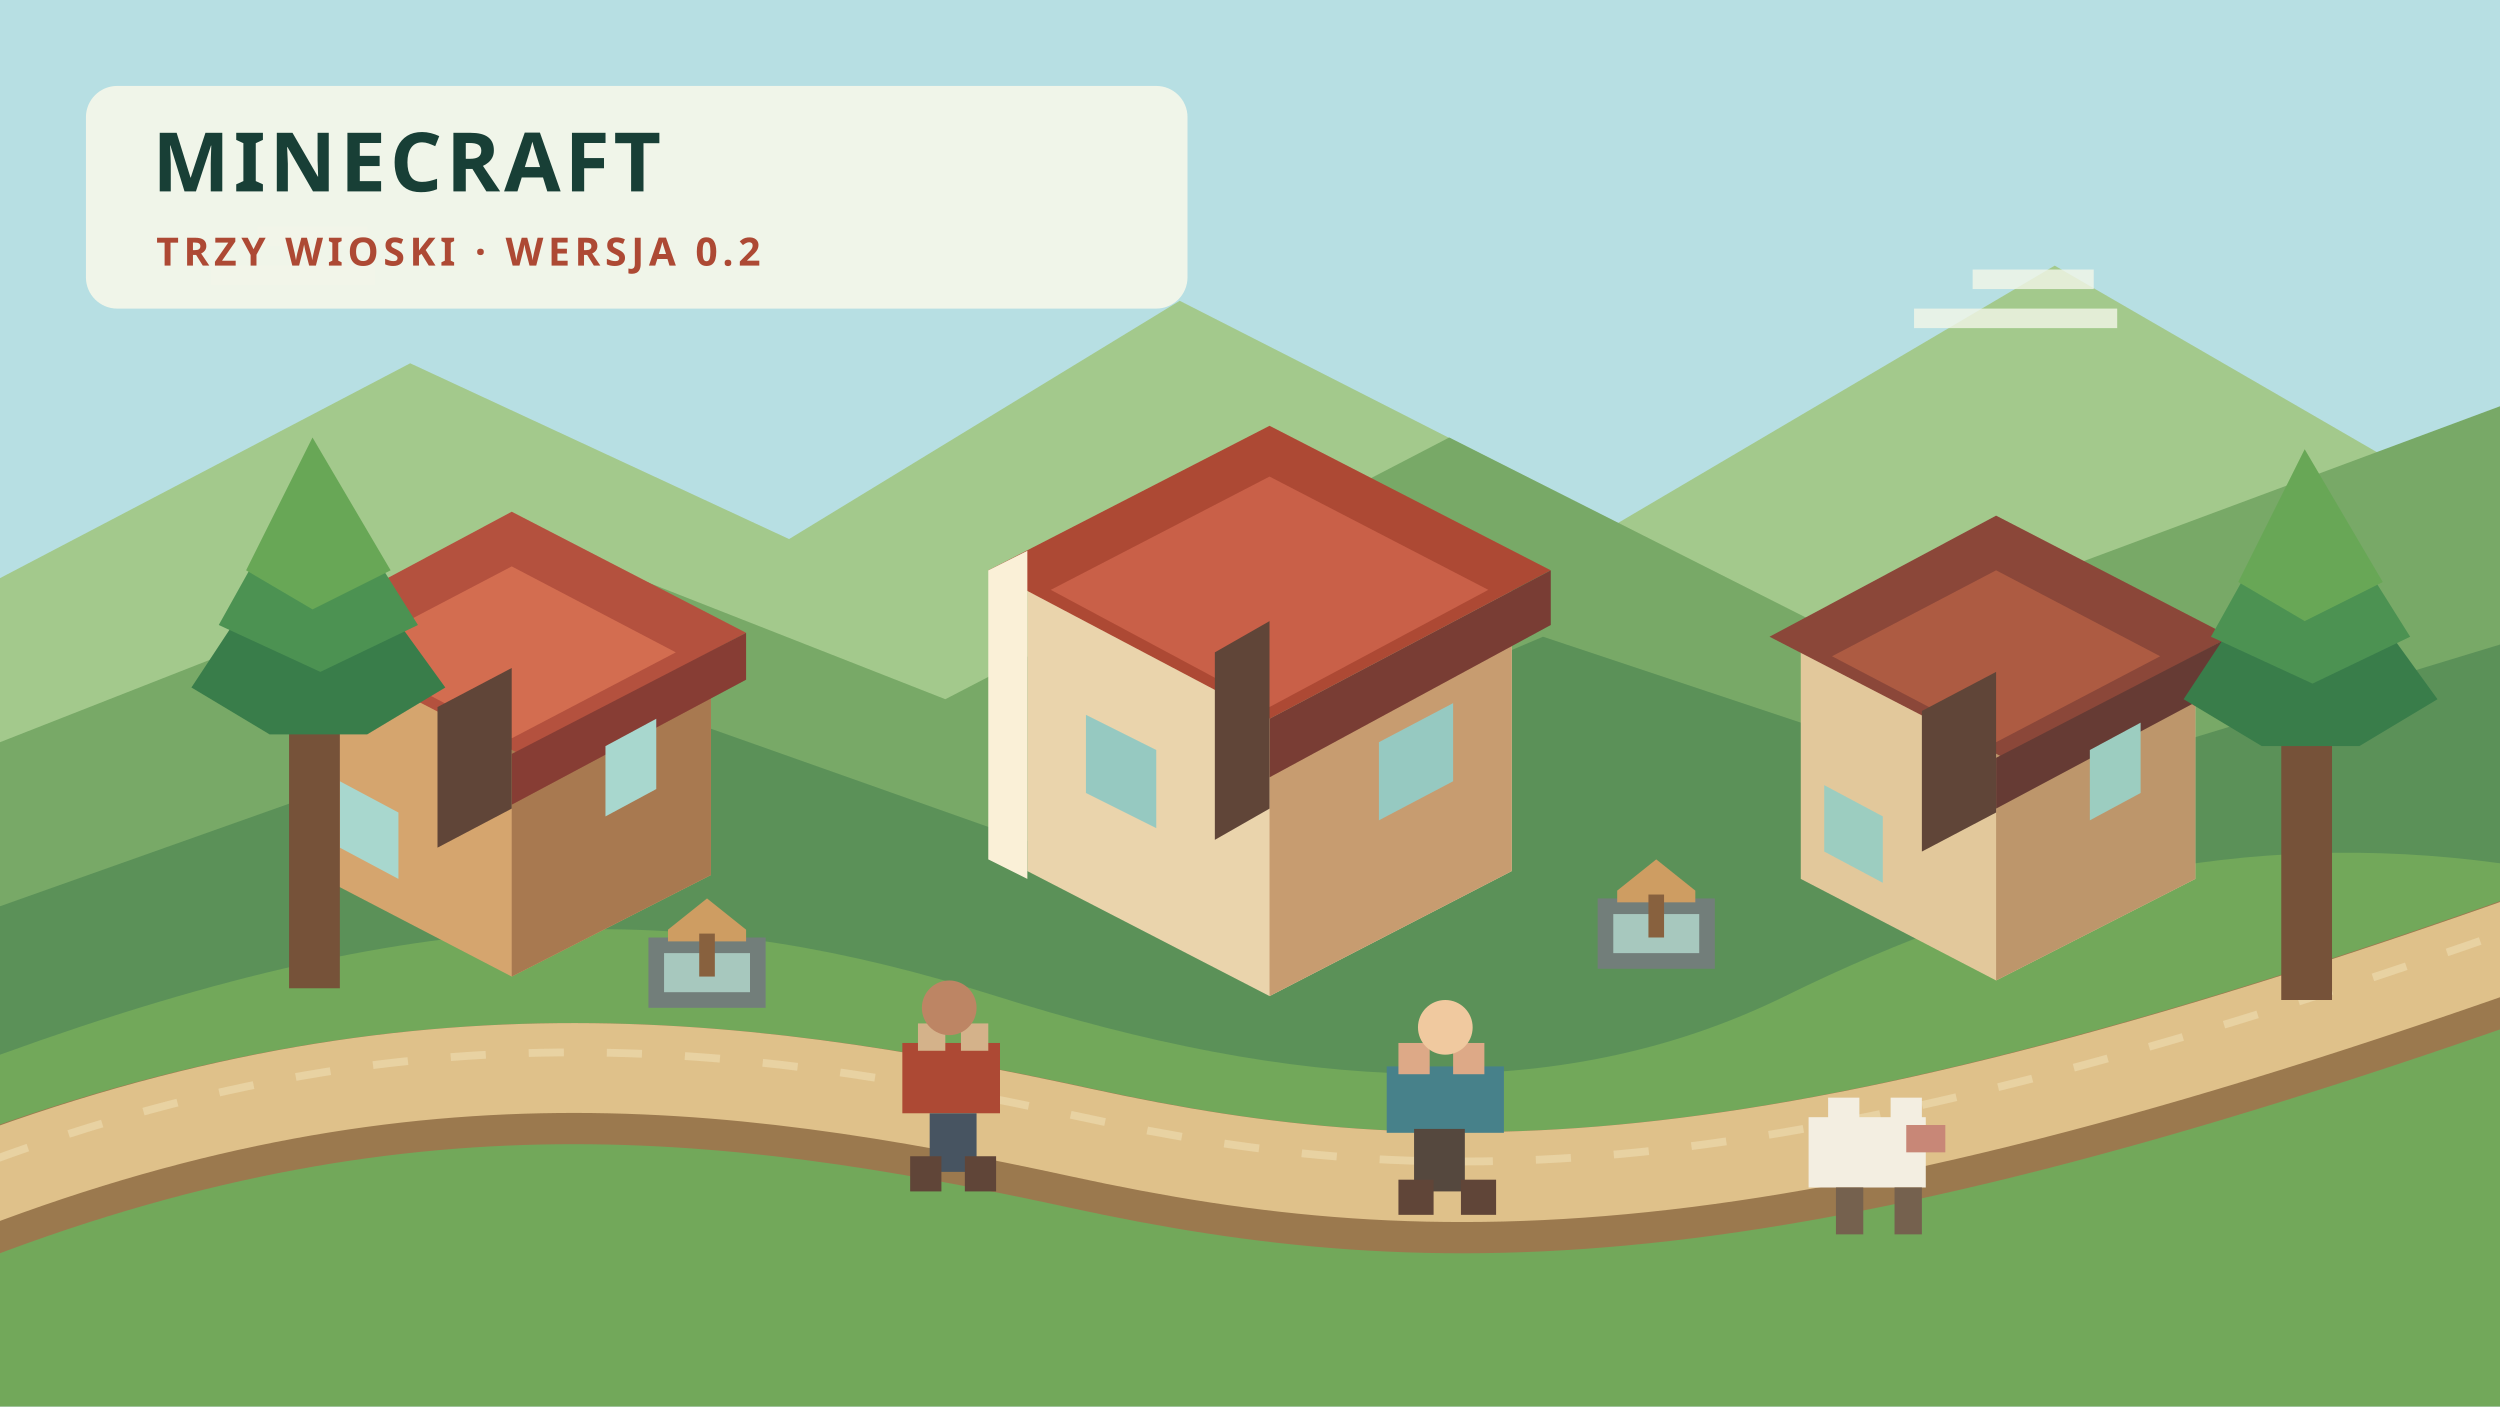
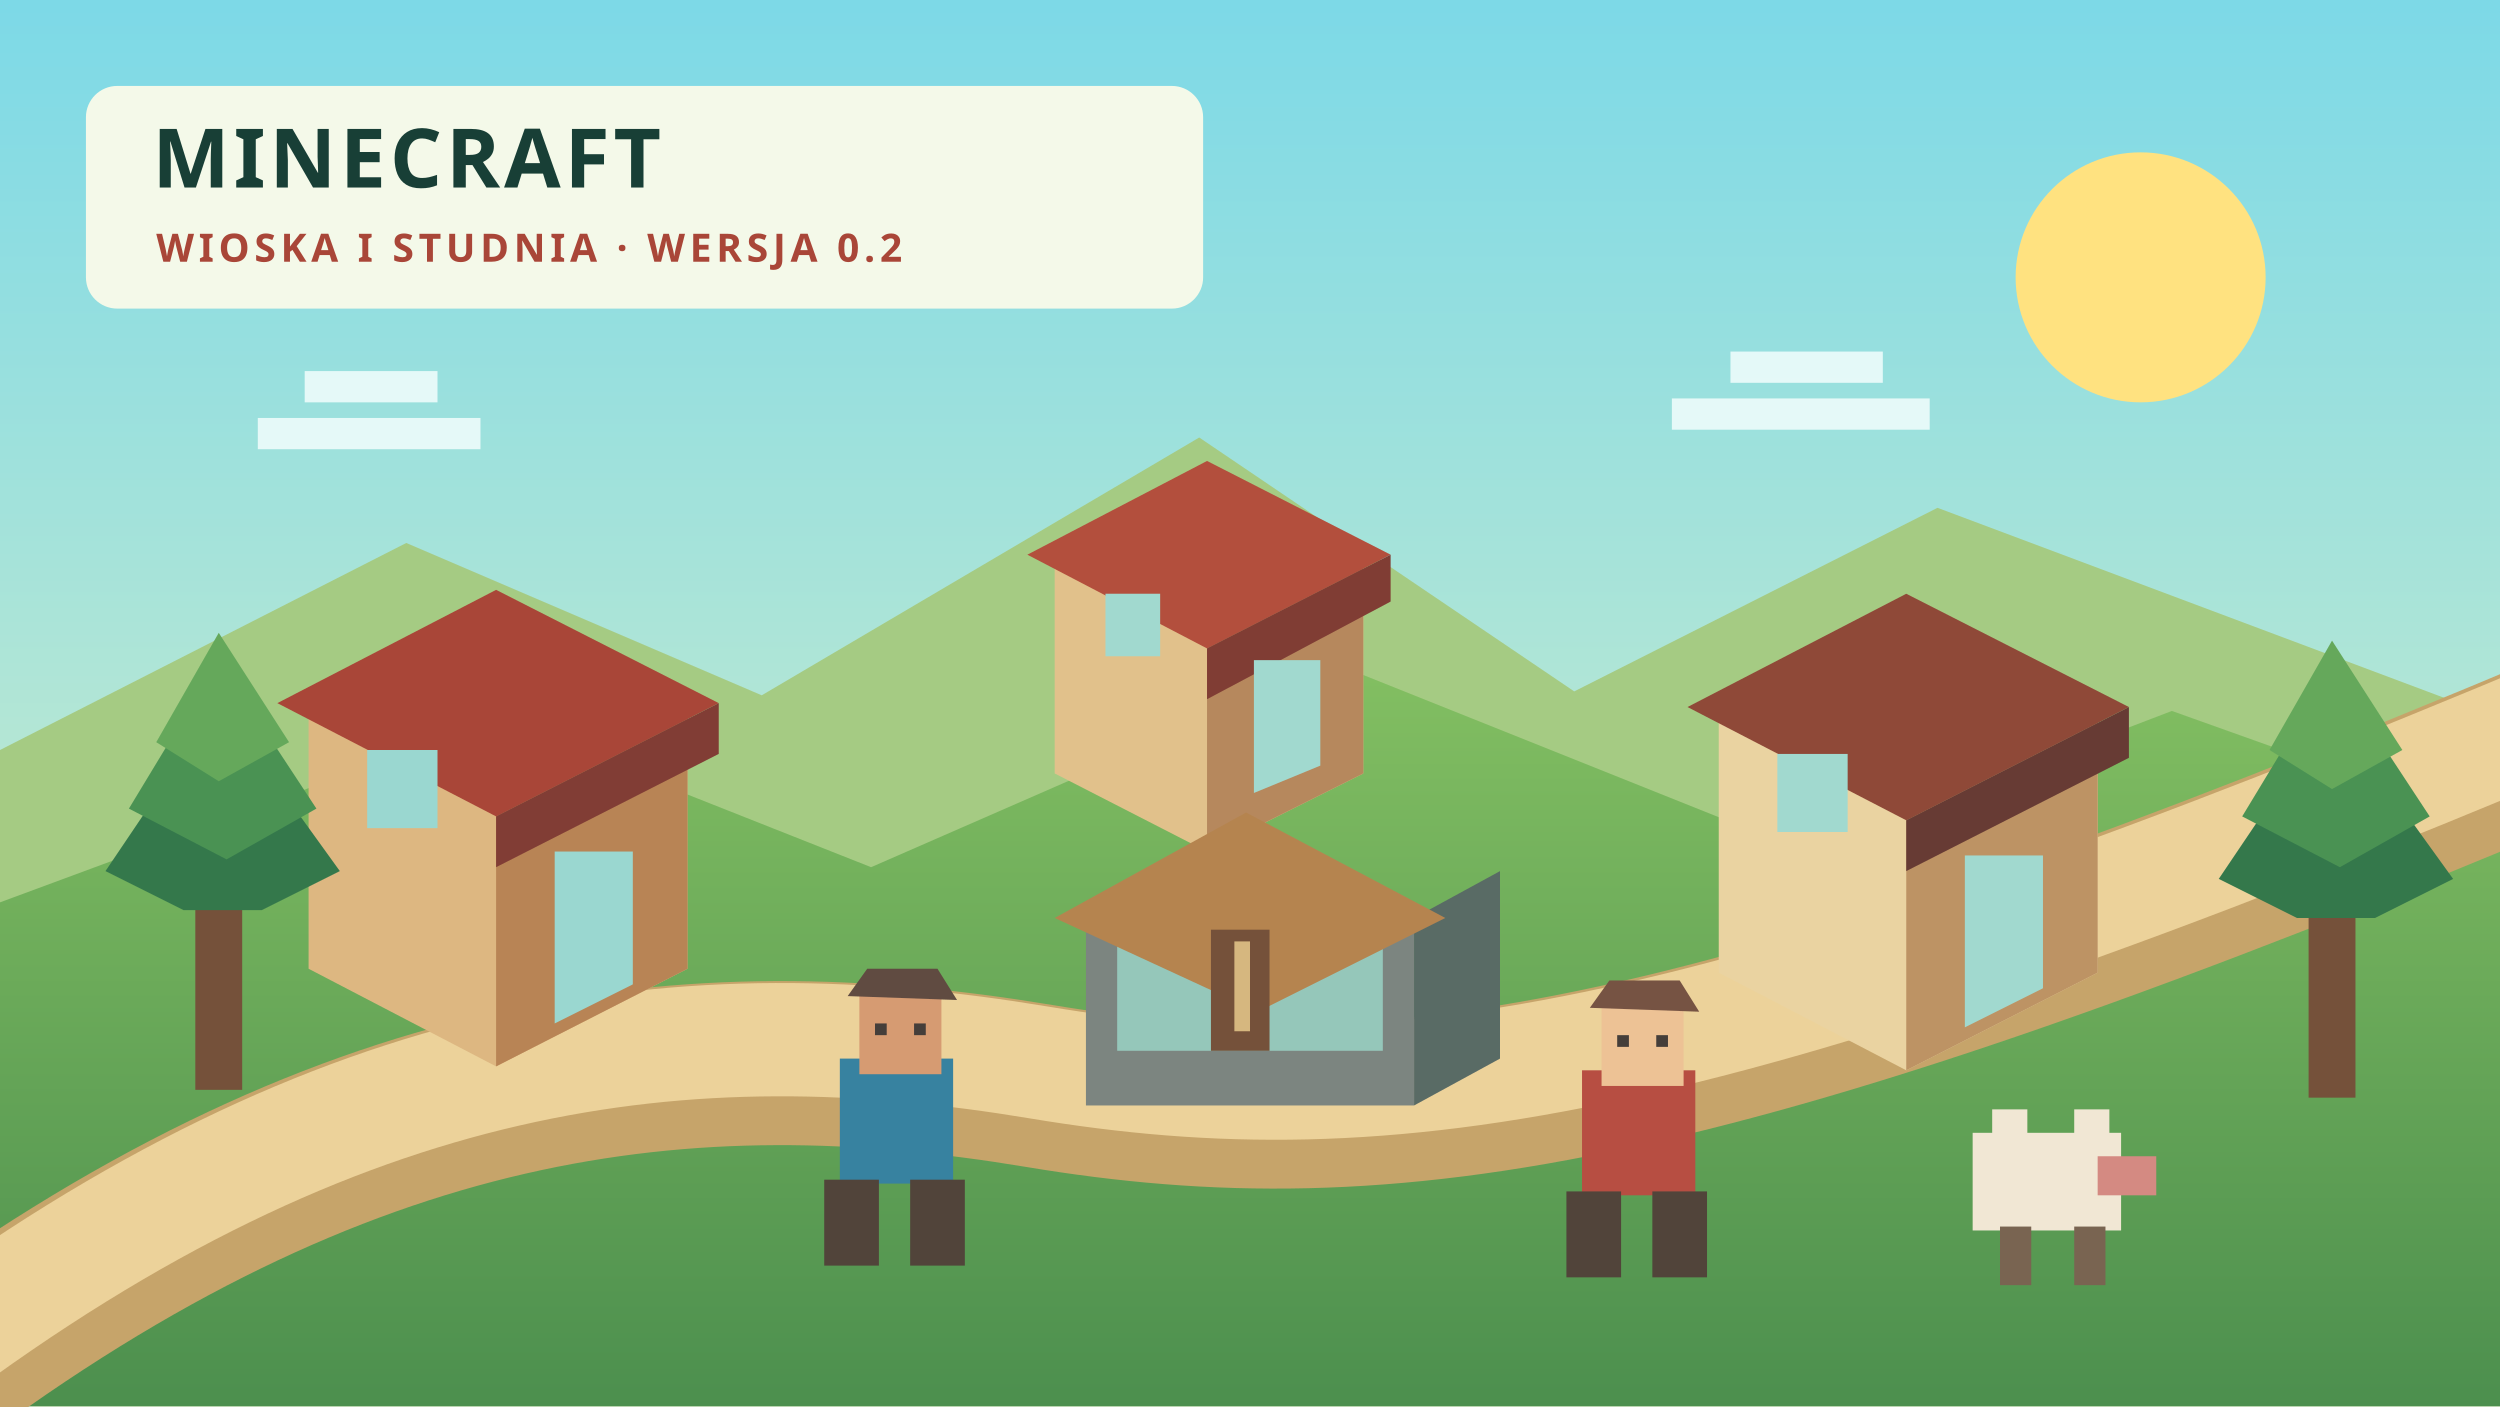
<svg xmlns="http://www.w3.org/2000/svg" width="640" height="360" viewBox="0 0 640 360">
-   <rect width="640" height="360" fill="#b7dfe3" />
-   <path d="M0 148 105 93l97 45 100-61 112 57 112-66 114 66v166H0Z" fill="#a3c98c" />
-   <path d="M0 190 135 137l107 42 129-67 105 53 164-61v256H0Z" fill="#78a967" />
-   <path d="M0 232 155 177l113 40 127-54 120 40 125-38v195H0Z" fill="#5b9158" />
-   <path d="M0 270c113-41 179-39 255-15s143 29 202 0 117-43 183-34v139H0Z" fill="#72a85a" />
-   <g fill="#f3f6e9" opacity=".8">
-     <path d="M54 68h42v5H54zm12-10h28v5H66z" />
-     <path d="M490 79h52v5h-52zm15-10h31v5h-31z" />
+   <defs>
+     <linearGradient id="day-sky" x2="0" y2="1">
+       <stop stop-color="#7dd9e7" />
+       <stop offset="1" stop-color="#e4f2c5" />
+     </linearGradient>
+     <linearGradient id="field" x2="0" y2="1">
+       <stop stop-color="#83bf62" />
+       <stop offset="1" stop-color="#4c8f4e" />
+     </linearGradient>
+   </defs>
+   <rect width="640" height="360" fill="url(#day-sky)" />
+   <circle cx="548" cy="71" r="32" fill="#ffe280" />
+   <g fill="#f8ffff" opacity=".8">
+     <path d="M66 107h57v8H66zm12-12h34v8H78zm350 7h66v8h-66zm15-12h39v8h-39z" />
  </g>
-   <path d="M-20 312c118-48 205-38 297-18s178 20 383-54" fill="none" stroke="#9b794e" stroke-width="31" />
-   <path d="M-20 308c118-48 205-38 297-18s178 20 383-54" fill="none" stroke="#dfc18a" stroke-width="23" />
-   <path d="M-20 304c118-48 205-38 297-18s178 20 383-54" fill="none" stroke="#ead6a8" stroke-width="2" stroke-dasharray="9 11" opacity=".8" />
-   <g transform="translate(81 119)">
-     <path d="m0 43 50-26 51 26v62l-51 26L0 105Z" fill="#d5a56e" />
-     <path d="m50 69 51-26v62l-51 26Z" fill="#a87950" />
-     <path d="m-8 43 58-31 60 31-58 31Z" fill="#b4513e" />
-     <path d="m50 74 60-31v12L50 87Z" fill="#873d34" />
-     <path d="m8 48 42-22 42 22-42 22Z" fill="#d36d50" />
-     <path d="m31 62 19-10v36l-19 10Z" fill="#604538" />
-     <path d="m6 81 15 8v17L6 98zm68-9 13-7v18l-13 7Z" fill="#a8d7ce" />
+   <path d="m0 192 104-53 91 39 112-66 96 65 93-47 144 54v176H0Z" fill="#a5cb83" />
+   <path d="m0 231 127-47 96 38 119-52 120 48 94-36 84 30v148H0Z" fill="url(#field)" />
+   <path d="M-20 354c108-81 196-91 286-76s173 2 394-91" fill="none" stroke="#c6a46a" stroke-width="42" />
+   <path d="M-20 348c108-81 196-91 286-76s173 2 394-91" fill="none" stroke="#ecd29a" stroke-width="29" />
+   <g transform="translate(79 138)">
+     <path d="M0 42 48 18l49 24v68l-49 25L0 110Z" fill="#ddb781" />
+     <path d="m48 67 49-25v68l-49 25Z" fill="#b88455" />
+     <path d="m-8 42 56-29 57 29-57 29Z" fill="#a94638" />
+     <path d="m48 71 57-29v13L48 84Z" fill="#813d35" />
+     <path d="M15 54h18v20H15zm48 26h20v34l-20 10Z" fill="#9ad7d0" />
  </g>
-   <g transform="translate(263 94)">
-     <path d="m0 52 62-32 62 32v77l-62 32L0 129Z" fill="#ead4ac" />
-     <path d="m62 84 62-32v77l-62 32Z" fill="#c79c70" />
-     <path d="m-10 52 72-37 72 37-72 38Z" fill="#ad4934" />
-     <path d="m62 90 72-38v14L62 105Z" fill="#793d34" />
-     <path d="m6 57 56-29 56 29-56 30Z" fill="#c96048" />
-     <path d="m48 73 14-8v48l-14 8Z" fill="#604538" />
-     <path d="m15 89 18 9v20l-18-9zm75 7 19-10v20l-19 10Z" fill="#96c9c1" />
-     <path d="m-10 52 10-5v84l-10-5Z" fill="#faf0d7" />
+   <g transform="translate(440 139)">
+     <path d="M0 42 48 18l49 24v68l-49 25L0 110Z" fill="#ead3a1" />
+     <path d="m48 67 49-25v68l-49 25Z" fill="#bd9364" />
+     <path d="m-8 42 56-29 57 29-57 29Z" fill="#8f4938" />
+     <path d="m48 71 57-29v13L48 84Z" fill="#673b34" />
+     <path d="M15 54h18v20H15zm48 26h20v34l-20 10Z" fill="#a1d9cf" />
  </g>
-   <g transform="translate(461 120)">
-     <path d="m0 43 50-26 51 26v62l-51 26L0 105Z" fill="#e2c89b" />
-     <path d="m50 69 51-26v62l-51 26Z" fill="#bd966b" />
-     <path d="m-8 43 58-31 60 31-58 31Z" fill="#8b4739" />
-     <path d="m50 74 60-31v12L50 87Z" fill="#663b34" />
-     <path d="m8 48 42-22 42 22-42 22Z" fill="#ad5b42" />
-     <path d="m31 62 19-10v36l-19 10Z" fill="#604538" />
-     <path d="m6 81 15 8v17L6 98zm68-9 13-7v18l-13 7Z" fill="#9ccdc0" />
+   <g transform="translate(270 104)">
+     <path d="M0 38 39 18l40 20v56l-40 20L0 94Z" fill="#e1c18b" />
+     <path d="m39 58 40-20v56l-40 20Z" fill="#b6885d" />
+     <path d="m-7 38 46-24 47 24-47 24Z" fill="#b34f3d" />
+     <path d="m39 62 47-24v12L39 75Z" fill="#803d34" />
+     <path d="M13 48h14v16H13zm38 17h17v27L51 99Z" fill="#a1d9cf" />
  </g>
-   <g transform="translate(51 98)">
-     <path d="M23 77h13v78H23z" fill="#765239" />
-     <path d="m-2 78 31-47 34 47-20 12H18Z" fill="#397d4a" />
-     <path d="m5 62 24-43 27 43-25 12Z" fill="#4c9252" />
-     <path d="m12 48 17-34 20 34-20 10Z" fill="#68a756" />
+   <g transform="translate(31 153)">
+     <path d="M19 67h12v59H19z" fill="#75513a" />
+     <path d="m-4 70 29-43 31 43-20 10H16z" fill="#34784b" />
+     <path d="m2 54 23-38 25 38-23 13Z" fill="#4a9253" />
+     <path d="m9 37 16-28 18 28-18 10Z" fill="#65a85b" />
  </g>
-   <g transform="translate(561 101)">
-     <path d="M23 77h13v78H23z" fill="#765239" />
-     <path d="m-2 78 31-47 34 47-20 12H18Z" fill="#397d4a" />
-     <path d="m5 62 24-43 27 43-25 12Z" fill="#4c9252" />
-     <path d="m12 48 17-34 20 34-20 10Z" fill="#68a756" />
+   <g transform="translate(572 155)">
+     <path d="M19 67h12v59H19z" fill="#75513a" />
+     <path d="m-4 70 29-43 31 43-20 10H16z" fill="#34784b" />
+     <path d="m2 54 23-38 25 38-23 13Z" fill="#4a9253" />
+     <path d="m9 37 16-28 18 28-18 10Z" fill="#65a85b" />
  </g>
-   <g transform="translate(166 228)">
-     <path d="M0 12h30v18H0z" fill="#727e7a" />
-     <path d="M4 16h22v10H4z" fill="#a7c8be" />
-     <path d="M5 10 15 2l10 8v3H5z" fill="#ce9d62" />
-     <path d="M13 11h4v11h-4z" fill="#88613e" />
+   <g transform="translate(278 201)">
+     <path d="M0 34h84v48H0Z" fill="#7c8580" />
+     <path d="m84 34 22-12v48L84 82Z" fill="#596b65" />
+     <path d="M8 41h68v27H8Z" fill="#95c7ba" />
+     <path d="m-8 34 49-27 51 27-48 24Z" fill="#b5844f" />
+     <path d="M32 37h15v31H32z" fill="#75513a" />
+     <path d="M38 40h4v23h-4z" fill="#d6b77f" />
  </g>
-   <g transform="translate(409 218)">
-     <path d="M0 12h30v18H0z" fill="#727e7a" />
-     <path d="M4 16h22v10H4z" fill="#a7c8be" />
-     <path d="M5 10 15 2l10 8v3H5z" fill="#ce9d62" />
-     <path d="M13 11h4v11h-4z" fill="#88613e" />
+   <g transform="translate(207 251)">
+     <path d="M8 20h29v32H8z" fill="#3782a0" />
+     <path d="M13 1h21v23H13z" fill="#d69b72" />
+     <path d="M10 4 15-3h18l5 8Z" fill="#604b41" />
+     <path d="M4 51h14v22H4zm22 0h14v22H26z" fill="#51443a" />
+     <path d="M17 11h3v3h-3zm10 0h3v3h-3z" fill="#453e3a" />
  </g>
-   <g transform="translate(228 259)">
-     <path d="M3 8h25v18H3z" fill="#ad4934" />
-     <path d="M7 3h7v7H7zm11 0h7v7h-7z" fill="#d4b28a" />
-     <path d="M10 26h12v15H10z" fill="#475461" />
-     <circle cx="15" cy="-1" r="7" fill="#bd8564" />
-     <path d="M5 37h8v9H5zm14 0h8v9h-8z" fill="#604538" />
+   <g transform="translate(397 254)">
+     <path d="M8 20h29v32H8z" fill="#b74e42" />
+     <path d="M13 1h21v23H13z" fill="#edc295" />
+     <path d="M10 4 15-3h18l5 8Z" fill="#765343" />
+     <path d="M4 51h14v22H4zm22 0h14v22H26z" fill="#51443a" />
+     <path d="M17 11h3v3h-3zm10 0h3v3h-3z" fill="#453e3a" />
  </g>
-   <g transform="translate(350 264)">
-     <path d="M5 9h30v17H5z" fill="#47818a" />
-     <path d="M8 3h8v8H8zm14 0h8v8h-8z" fill="#dda987" />
-     <path d="M12 25h13v16H12z" fill="#55483e" />
-     <circle cx="20" cy="-1" r="7" fill="#f0c99f" />
-     <path d="M8 38h9v9H8zm16 0h9v9h-9z" fill="#604538" />
+   <g transform="translate(505 278)" fill="#f1e7d4">
+     <path d="M0 12h38v25H0z" />
+     <path d="M5 6h9v12H5zm21 0h9v12h-9z" />
+     <path d="M7 36h8v15H7zm19 0h8v15h-8z" fill="#796451" />
+     <path d="M32 18h15v10H32z" fill="#d48a82" />
  </g>
-   <g transform="translate(463 274)" fill="#f3eee1">
-     <path d="M0 12h30v18H0z" />
-     <path d="M5 7h8v9H5zm16 0h8v9h-8z" />
-     <path d="M7 30h7v12H7zm15 0h7v12h-7z" fill="#75614e" />
-     <path d="M25 14h10v7H25z" fill="#c88777" />
-   </g>
-   <g>
-     <rect x="22" y="22" width="282" height="57" rx="8" fill="#f3f6e9" opacity=".96" />
-     <text x="39" y="49" font-family="Trebuchet MS, sans-serif" font-size="21" font-weight="800" letter-spacing="1" fill="#183f36">MINECRAFT</text>
-     <text x="40" y="68" font-family="Trebuchet MS, sans-serif" font-size="10" font-weight="700" letter-spacing="1.2" fill="#ad4934">TRZY WIOSKI · WERSJA 0.2</text>
-   </g>
+   <rect x="22" y="22" width="286" height="57" rx="8" fill="#f7fae9" opacity=".97" />
+   <text x="39" y="48" font-family="Trebuchet MS, sans-serif" font-size="21" font-weight="800" letter-spacing="1" fill="#183f36">MINECRAFT</text>
+   <text x="40" y="67" font-family="Trebuchet MS, sans-serif" font-size="10" font-weight="700" letter-spacing="1.2" fill="#a94638">WIOSKA I STUDNIA · WERSJA 0.2</text>
</svg>
